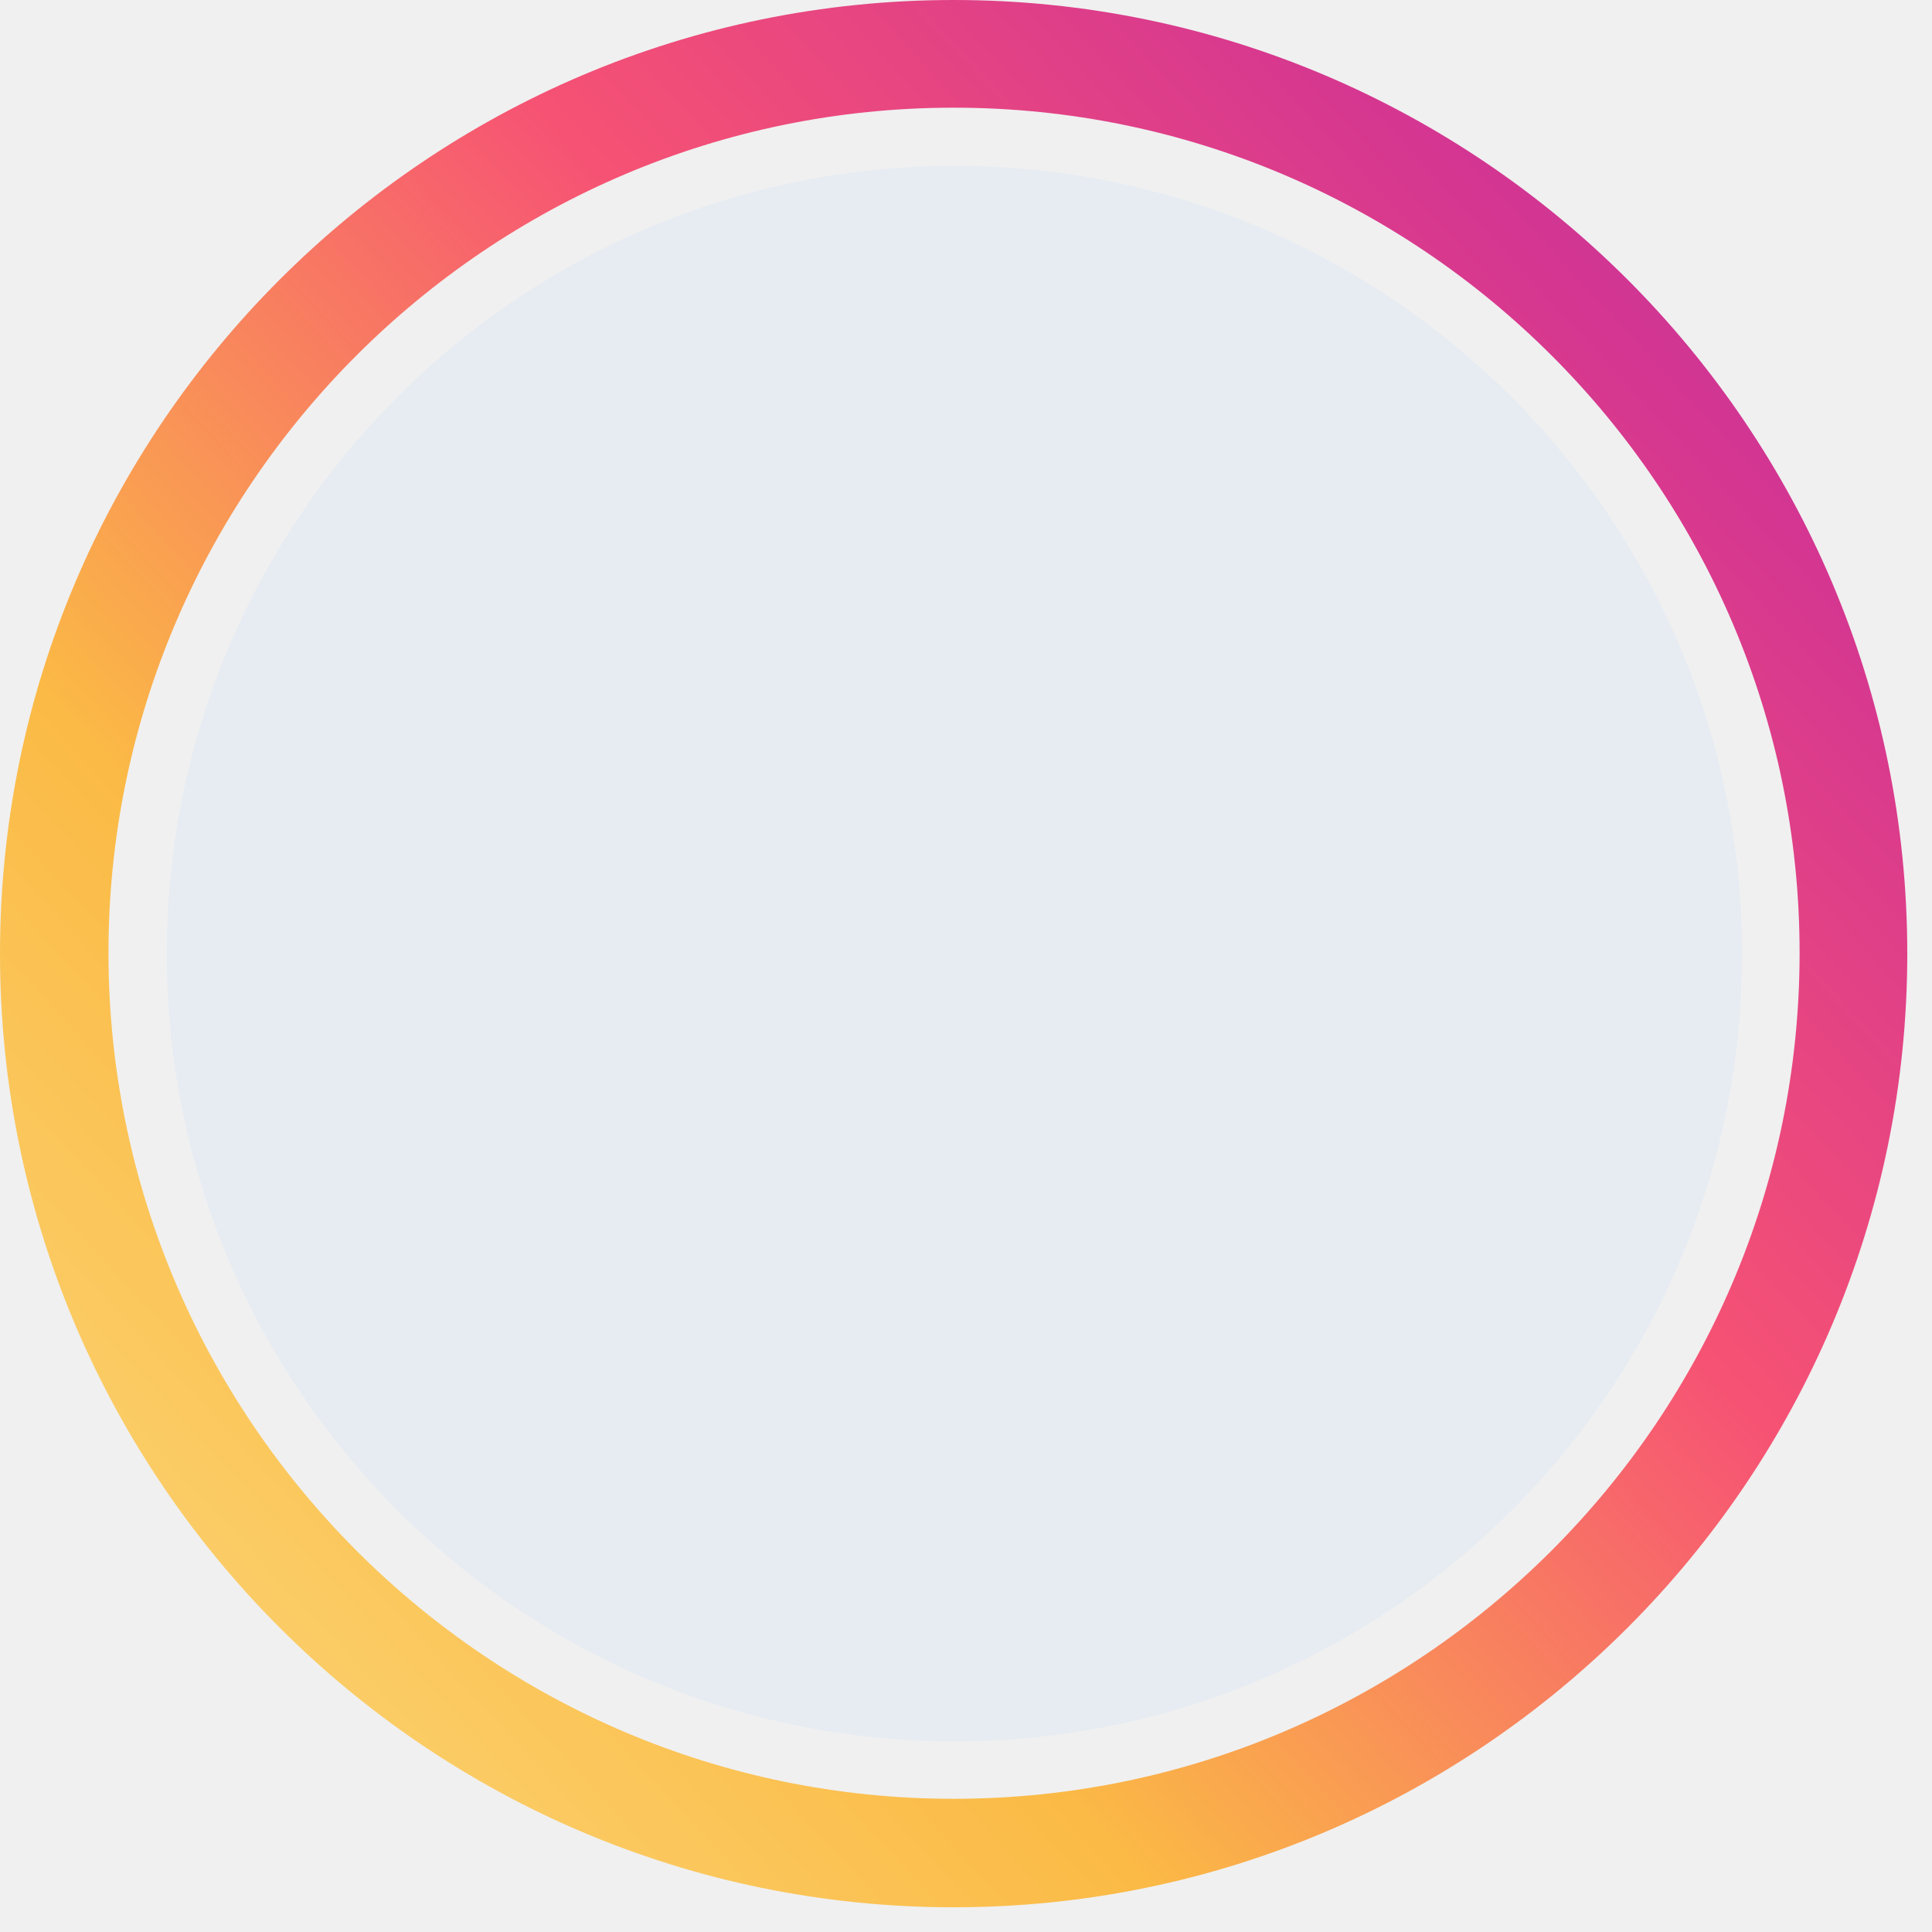
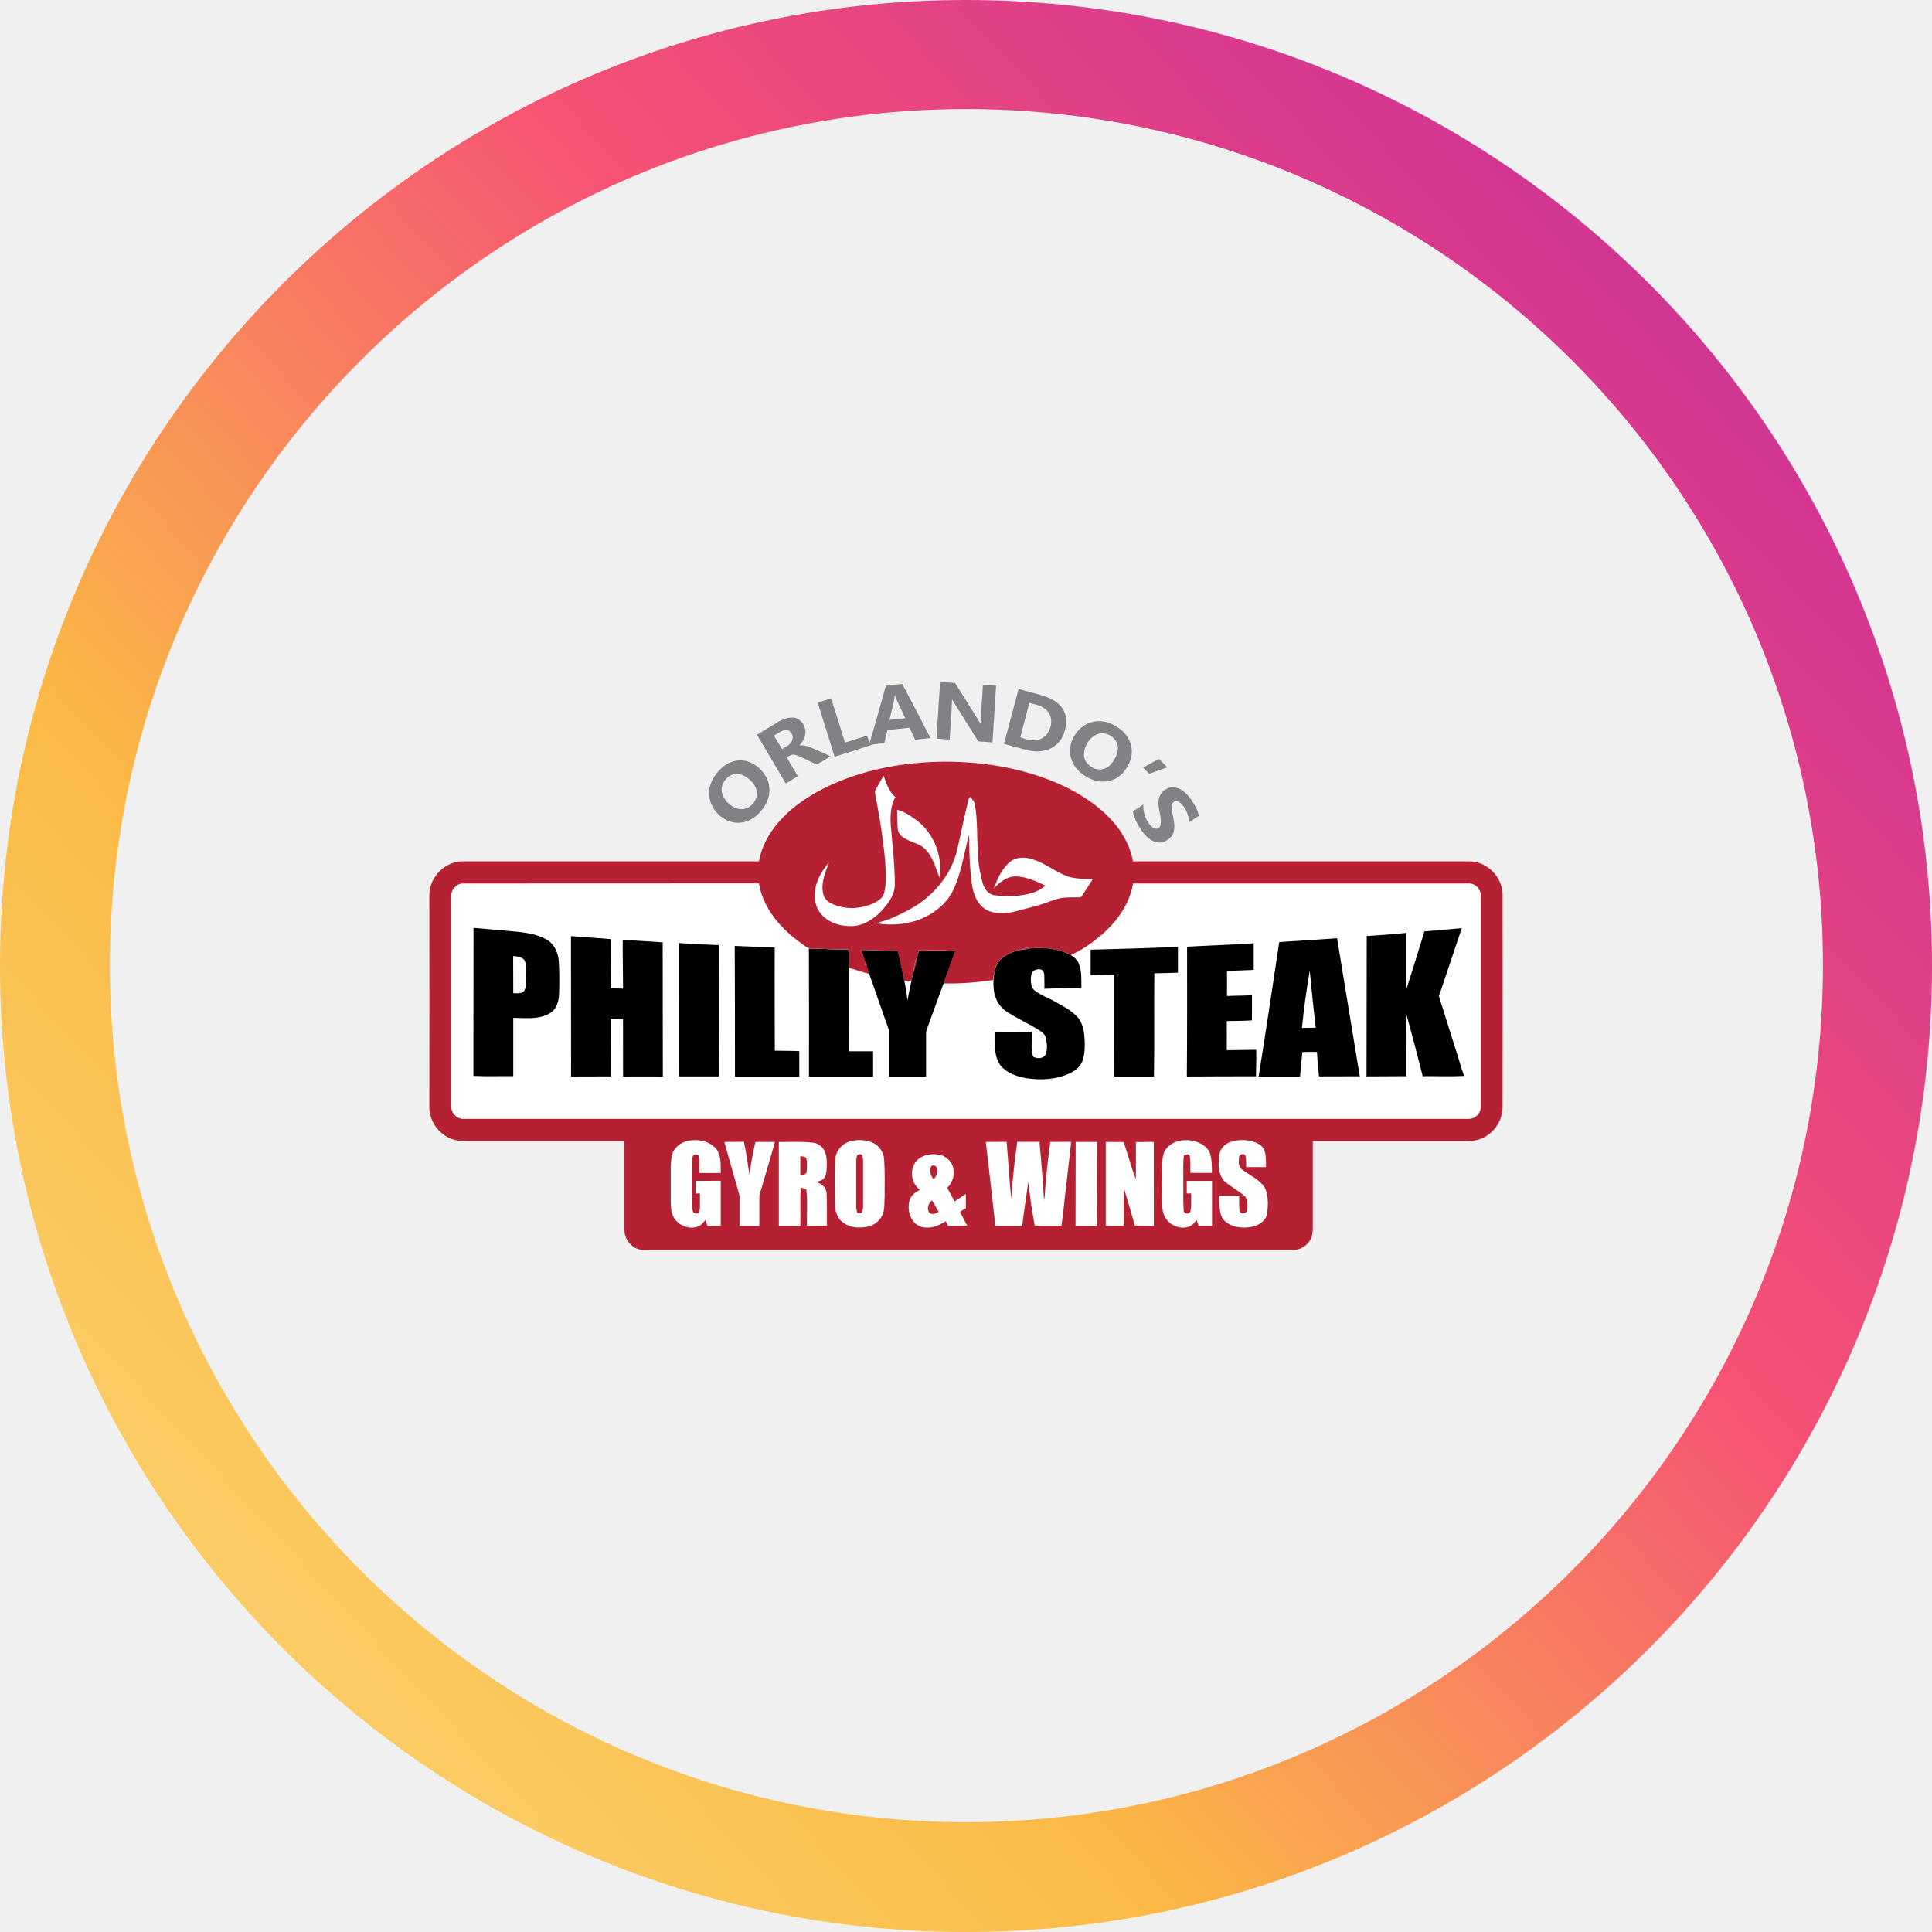
- <svg xmlns="http://www.w3.org/2000/svg" width="34" height="34" viewBox="0 0 34 34" fill="none">
-   <path d="M30.659 16.782C30.659 24.447 24.447 30.645 16.797 30.645C9.146 30.645 2.935 24.433 2.935 16.782C2.935 9.132 9.146 2.92 16.797 2.92C24.447 2.92 30.659 9.132 30.659 16.782Z" fill="#E7ECF2" />
-   <path d="M16.783 33.565C7.522 33.565 0 26.029 0 16.783C0 7.537 7.522 0 16.783 0C26.043 0 33.565 7.537 33.565 16.783C33.565 26.029 26.043 33.565 16.783 33.565ZM16.783 1.895C8.577 1.895 1.909 8.577 1.909 16.768C1.909 24.96 8.577 31.656 16.783 31.656C24.989 31.656 31.67 24.974 31.67 16.768C31.67 8.562 24.989 1.895 16.783 1.895Z" fill="url(#paint0_linear_85_242)" />
+ <svg xmlns="http://www.w3.org/2000/svg" width="36" height="36" viewBox="0 0 36 36" fill="none">
+   <path d="M18 36C8.068 36 0 27.917 0 18C0 8.083 8.068 0 18 0C27.932 0 36 8.083 36 18C36 27.917 27.932 36 18 36ZM18 2.032C9.199 2.032 2.048 9.199 2.048 17.985C2.048 26.771 9.199 33.953 18 33.953C26.801 33.953 33.968 26.786 33.968 17.985C33.968 9.183 26.801 2.032 18 2.032Z" fill="url(#paint0_linear_107_2221)" />
+   <rect x="8.335" y="16.292" width="19.333" height="4.583" fill="white" />
+   <path d="M16.303 14.74C16.355 14.643 16.407 14.549 16.466 14.457C16.517 14.6 16.567 14.752 16.683 14.854C16.563 15.07 16.591 15.328 16.615 15.564C16.638 15.815 16.662 16.064 16.671 16.315C16.674 16.413 16.686 16.515 16.655 16.612C16.615 16.759 16.515 16.875 16.416 16.985C16.269 17.134 16.075 17.257 15.86 17.259C15.718 17.259 15.571 17.233 15.448 17.157C15.308 17.08 15.204 16.934 15.187 16.773C15.152 16.512 15.28 16.261 15.447 16.071C15.379 16.257 15.291 16.456 15.339 16.657C15.357 16.738 15.417 16.799 15.488 16.834C15.746 16.962 16.065 16.947 16.317 16.812C16.383 16.777 16.451 16.729 16.471 16.654C16.525 16.457 16.504 16.252 16.494 16.052C16.463 15.72 16.418 15.391 16.357 15.064C16.343 14.956 16.309 14.85 16.303 14.74Z" fill="white" />
+   <path d="M18.047 14.899C18.054 14.882 18.061 14.864 18.071 14.847C18.119 14.886 18.158 14.936 18.165 14.999C18.215 15.278 18.199 15.563 18.218 15.843C18.22 16.054 18.256 16.264 18.313 16.468C18.343 16.568 18.417 16.668 18.528 16.68C18.765 16.706 19.011 16.706 19.24 16.634C19.328 16.608 19.409 16.561 19.479 16.501C19.309 16.421 19.134 16.338 18.944 16.329C18.772 16.32 18.622 16.434 18.514 16.559C18.584 16.378 18.663 16.189 18.814 16.061C18.914 15.971 19.061 15.966 19.186 15.996C19.451 16.057 19.66 16.25 19.915 16.336C20.06 16.377 20.214 16.378 20.363 16.375C20.299 16.478 20.23 16.577 20.168 16.68C20.155 16.696 20.145 16.722 20.121 16.719C20 16.719 19.878 16.715 19.759 16.735C19.62 16.761 19.496 16.827 19.361 16.863C19.257 16.894 19.153 16.922 19.049 16.947C18.94 16.971 18.833 17.012 18.72 17.013C18.578 17.019 18.424 17.005 18.313 16.906C18.197 16.808 18.14 16.657 18.114 16.51C18.075 16.248 18.061 15.985 18.059 15.72C18.059 15.666 18.059 15.61 18.052 15.557C17.96 15.906 17.913 16.273 17.751 16.601C17.642 16.826 17.438 16.991 17.218 17.096C16.942 17.222 16.631 17.248 16.333 17.205C16.416 17.169 16.506 17.154 16.587 17.119C16.825 17.015 17.06 16.901 17.259 16.733C17.527 16.508 17.74 16.205 17.827 15.859C17.905 15.54 17.967 15.217 18.047 14.899Z" fill="white" />
+   <path d="M16.717 15.087C16.858 15.126 16.98 15.208 17.093 15.296C17.405 15.542 17.569 15.961 17.503 16.355C17.436 16.177 17.384 15.982 17.252 15.836C17.131 15.701 16.93 15.696 16.795 15.58C16.757 15.545 16.729 15.499 16.726 15.447C16.717 15.328 16.716 15.208 16.717 15.087Z" fill="white" />
+   <path d="M16.852 18.273C16.896 18.275 16.953 18.308 16.987 18.269C16.96 18.392 16.939 18.515 16.913 18.638C16.897 18.517 16.878 18.394 16.852 18.273Z" fill="white" />
+   <path d="M12.813 21.26C12.985 21.222 13.182 21.25 13.317 21.373C13.445 21.495 13.428 21.688 13.43 21.852C13.296 21.853 13.165 21.852 13.032 21.852C13.03 21.744 13.04 21.636 13.016 21.529C12.995 21.508 12.964 21.504 12.938 21.508C12.895 21.53 12.905 21.588 12.9 21.631C12.898 21.888 12.9 22.145 12.9 22.402C12.9 22.459 12.898 22.516 12.912 22.571C12.923 22.609 12.969 22.616 13.002 22.602C13.037 22.576 13.039 22.529 13.042 22.488C13.044 22.404 13.042 22.318 13.042 22.234C13.016 22.234 12.99 22.234 12.962 22.234C12.962 22.155 12.962 22.078 12.962 21.999C13.118 21.997 13.274 21.999 13.43 21.997C13.43 22.278 13.43 22.557 13.43 22.837C13.347 22.837 13.264 22.837 13.181 22.837C13.168 22.801 13.156 22.764 13.144 22.727C13.106 22.773 13.07 22.823 13.013 22.846C12.831 22.92 12.601 22.816 12.531 22.63C12.498 22.546 12.5 22.455 12.498 22.366C12.498 22.155 12.497 21.945 12.498 21.734C12.504 21.641 12.504 21.543 12.542 21.457C12.597 21.359 12.699 21.281 12.813 21.26Z" fill="white" />
+   <path d="M15.888 21.257C16.034 21.227 16.193 21.245 16.319 21.327C16.407 21.394 16.468 21.501 16.473 21.613C16.487 21.841 16.482 22.071 16.482 22.299C16.475 22.408 16.487 22.522 16.447 22.627C16.399 22.748 16.285 22.837 16.158 22.86C16.009 22.89 15.841 22.878 15.713 22.787C15.608 22.715 15.559 22.581 15.559 22.457C15.55 22.171 15.547 21.885 15.563 21.601C15.575 21.425 15.72 21.281 15.888 21.257ZM15.968 21.545C15.954 21.583 15.956 21.625 15.954 21.667C15.954 21.938 15.954 22.206 15.954 22.476C15.954 22.522 15.963 22.566 15.975 22.608C16.004 22.606 16.042 22.622 16.063 22.594C16.082 22.539 16.082 22.48 16.082 22.423C16.082 22.16 16.082 21.897 16.082 21.634C16.078 21.594 16.084 21.543 16.049 21.513C16.02 21.506 15.973 21.506 15.968 21.545Z" fill="white" />
+   <path d="M21.748 21.387C21.876 21.243 22.089 21.22 22.267 21.264C22.382 21.296 22.496 21.364 22.544 21.476C22.588 21.597 22.584 21.727 22.586 21.853C22.453 21.853 22.319 21.853 22.184 21.853C22.183 21.752 22.189 21.648 22.174 21.546C22.162 21.494 22.098 21.508 22.065 21.527C22.041 21.685 22.056 21.843 22.053 22.001C22.056 22.181 22.046 22.364 22.06 22.544C22.053 22.62 22.169 22.636 22.186 22.564C22.207 22.457 22.195 22.346 22.198 22.238C22.17 22.238 22.143 22.238 22.117 22.236C22.117 22.159 22.117 22.08 22.117 22.002C22.274 22.002 22.43 22.002 22.588 22.002C22.586 22.281 22.588 22.562 22.588 22.841C22.505 22.841 22.42 22.841 22.337 22.841C22.325 22.804 22.312 22.767 22.3 22.732C22.262 22.779 22.222 22.83 22.163 22.853C21.985 22.918 21.769 22.822 21.696 22.646C21.651 22.55 21.66 22.439 21.656 22.334C21.656 22.116 21.653 21.901 21.66 21.683C21.662 21.58 21.668 21.464 21.748 21.387Z" fill="white" />
+   <path d="M22.913 21.285C23.053 21.231 23.211 21.232 23.353 21.273C23.431 21.301 23.514 21.339 23.552 21.416C23.597 21.52 23.59 21.637 23.59 21.748C23.467 21.748 23.342 21.748 23.22 21.748C23.218 21.68 23.225 21.61 23.209 21.543C23.195 21.481 23.095 21.504 23.088 21.562C23.076 21.641 23.072 21.741 23.145 21.794C23.289 21.897 23.46 21.973 23.564 22.123C23.637 22.267 23.631 22.439 23.614 22.595C23.604 22.718 23.5 22.804 23.393 22.841C23.259 22.885 23.114 22.885 22.981 22.845C22.889 22.811 22.795 22.755 22.759 22.659C22.716 22.538 22.723 22.408 22.721 22.281C22.844 22.281 22.968 22.28 23.091 22.281C23.091 22.374 23.086 22.467 23.098 22.56C23.11 22.63 23.218 22.627 23.235 22.56C23.252 22.478 23.254 22.38 23.211 22.306C23.09 22.187 22.929 22.118 22.806 22.001C22.692 21.867 22.697 21.676 22.723 21.513C22.736 21.408 22.818 21.322 22.913 21.285Z" fill="white" />
+   <path d="M13.497 21.278C13.618 21.276 13.74 21.278 13.863 21.276C13.908 21.481 13.935 21.688 13.968 21.895C13.987 21.687 14.032 21.481 14.077 21.278C14.198 21.278 14.32 21.278 14.441 21.278C14.363 21.569 14.273 21.855 14.19 22.145C14.174 22.202 14.148 22.257 14.152 22.318C14.152 22.494 14.152 22.669 14.152 22.845C14.029 22.845 13.904 22.845 13.781 22.845C13.781 22.669 13.781 22.492 13.781 22.316C13.783 22.269 13.766 22.224 13.754 22.178C13.665 21.878 13.58 21.578 13.497 21.278Z" fill="white" />
+   <path d="M14.512 21.278C14.725 21.281 14.939 21.267 15.151 21.294C15.244 21.304 15.329 21.366 15.367 21.453C15.402 21.53 15.405 21.618 15.409 21.703C15.407 21.783 15.405 21.867 15.369 21.941C15.334 22.002 15.258 22.009 15.197 22.027C15.298 22.046 15.395 22.12 15.403 22.229C15.414 22.432 15.409 22.637 15.41 22.843C15.286 22.843 15.161 22.843 15.038 22.843C15.033 22.616 15.052 22.39 15.026 22.166C14.991 22.15 14.957 22.139 14.92 22.131C14.91 22.367 14.919 22.606 14.915 22.845C14.782 22.845 14.647 22.845 14.514 22.845C14.512 22.322 14.512 21.799 14.512 21.278ZM14.913 21.543C14.913 21.66 14.913 21.778 14.913 21.895C14.955 21.888 15.014 21.894 15.028 21.843C15.038 21.762 15.043 21.678 15.028 21.597C15.019 21.545 14.953 21.55 14.913 21.543Z" fill="white" />
+   <path d="M18.369 21.278C18.499 21.278 18.628 21.278 18.757 21.278C18.786 21.631 18.808 21.985 18.843 22.339C18.866 21.985 18.907 21.631 18.954 21.278C19.092 21.278 19.231 21.28 19.369 21.278C19.404 21.643 19.432 22.008 19.454 22.373C19.475 22.262 19.472 22.15 19.485 22.039C19.506 21.785 19.537 21.532 19.57 21.28C19.7 21.276 19.83 21.28 19.96 21.278C19.927 21.595 19.889 21.911 19.852 22.227C19.826 22.432 19.811 22.639 19.778 22.843C19.612 22.845 19.446 22.845 19.281 22.843C19.231 22.571 19.189 22.295 19.162 22.02C19.122 22.295 19.087 22.571 19.046 22.845C18.88 22.845 18.713 22.846 18.547 22.845C18.49 22.32 18.429 21.799 18.369 21.278Z" fill="white" />
+   <path d="M20.041 22.843C20.043 22.322 20.041 21.799 20.043 21.278C20.176 21.278 20.308 21.278 20.441 21.278C20.445 21.799 20.441 22.322 20.443 22.843C20.309 22.843 20.174 22.843 20.041 22.843Z" fill="white" />
+   <path d="M20.604 21.278C20.716 21.278 20.827 21.278 20.94 21.278C21.017 21.508 21.08 21.745 21.166 21.973C21.17 21.741 21.166 21.509 21.168 21.278C21.279 21.278 21.39 21.28 21.5 21.276C21.502 21.799 21.5 22.32 21.502 22.841C21.384 22.841 21.267 22.843 21.149 22.839C21.083 22.604 21.014 22.369 20.943 22.134C20.94 22.369 20.943 22.604 20.941 22.841C20.829 22.841 20.716 22.841 20.605 22.841C20.604 22.322 20.604 21.799 20.604 21.278Z" fill="white" />
+   <path d="M17.06 21.653C17.157 21.525 17.33 21.49 17.481 21.513C17.626 21.529 17.758 21.657 17.768 21.808C17.784 21.929 17.733 22.052 17.65 22.136C17.695 22.218 17.742 22.302 17.787 22.387C17.858 22.341 17.927 22.295 17.997 22.248C17.997 22.336 17.997 22.423 17.997 22.511C17.96 22.534 17.924 22.558 17.889 22.581C17.934 22.667 17.978 22.755 18.024 22.841C17.905 22.845 17.785 22.843 17.666 22.843C17.652 22.813 17.638 22.785 17.624 22.755C17.484 22.846 17.308 22.913 17.143 22.852C16.968 22.779 16.902 22.56 16.944 22.385C16.963 22.281 17.055 22.213 17.143 22.171C16.984 22.059 16.944 21.811 17.06 21.653ZM17.356 21.729C17.299 21.797 17.34 21.901 17.389 21.964C17.394 21.964 17.406 21.96 17.412 21.96C17.448 21.908 17.477 21.839 17.463 21.774C17.455 21.729 17.394 21.699 17.356 21.729ZM17.316 22.595C17.366 22.645 17.439 22.611 17.489 22.581C17.45 22.509 17.405 22.439 17.365 22.366C17.299 22.418 17.263 22.522 17.316 22.595Z" fill="white" />
+   <path d="M17.517 12.709C17.611 12.716 17.704 12.721 17.797 12.726C17.959 12.98 18.114 13.236 18.275 13.491C18.275 13.247 18.305 13.005 18.315 12.761C18.396 12.766 18.48 12.772 18.561 12.777C18.54 13.13 18.516 13.482 18.494 13.833C18.405 13.828 18.317 13.821 18.229 13.815C18.066 13.554 17.901 13.294 17.74 13.033C17.733 13.282 17.709 13.531 17.697 13.78C17.614 13.775 17.533 13.77 17.45 13.763C17.472 13.412 17.496 13.059 17.517 12.709Z" fill="#818285" />
+   <path d="M16.506 12.779C16.608 12.768 16.71 12.756 16.812 12.744C16.991 13.079 17.164 13.415 17.337 13.752C17.244 13.763 17.148 13.773 17.053 13.784C17.018 13.708 16.982 13.635 16.948 13.559C16.811 13.573 16.674 13.589 16.535 13.605C16.515 13.686 16.497 13.766 16.478 13.847C16.406 13.856 16.331 13.861 16.259 13.873C16.025 13.952 15.789 14.029 15.55 14.101C15.45 13.764 15.341 13.43 15.237 13.093C15.32 13.066 15.403 13.04 15.486 13.012C15.575 13.286 15.661 13.561 15.744 13.836C15.885 13.798 16.02 13.745 16.16 13.708C16.172 13.756 16.186 13.803 16.201 13.849C16.312 13.493 16.404 13.135 16.506 12.779ZM16.674 12.951C16.655 13.108 16.607 13.261 16.574 13.415C16.672 13.403 16.769 13.394 16.868 13.382C16.804 13.236 16.724 13.1 16.674 12.951Z" fill="#818285" />
+   <path d="M18.98 12.838C19.131 12.88 19.281 12.919 19.432 12.963C19.575 13.008 19.724 13.082 19.807 13.214C19.899 13.365 19.875 13.561 19.804 13.715C19.735 13.87 19.582 13.973 19.418 13.994C19.257 14.021 19.101 13.968 18.947 13.926C18.867 13.905 18.788 13.882 18.708 13.861C18.796 13.519 18.892 13.18 18.98 12.838ZM19.013 13.74C19.117 13.777 19.229 13.812 19.338 13.787C19.562 13.742 19.671 13.417 19.515 13.247C19.43 13.151 19.298 13.128 19.181 13.096C19.127 13.31 19.065 13.524 19.013 13.74Z" fill="#818285" />
+   <path d="M14.481 13.463C14.569 13.41 14.668 13.366 14.771 13.37C14.917 13.375 15.023 13.53 15.007 13.67C15 13.754 14.951 13.828 14.896 13.889C14.967 13.884 15.038 13.896 15.104 13.926C15.227 13.98 15.351 14.033 15.473 14.091C15.389 14.145 15.306 14.201 15.218 14.243C15.083 14.191 14.958 14.11 14.82 14.066C14.761 14.045 14.709 14.084 14.662 14.112C14.726 14.231 14.797 14.345 14.867 14.463C14.792 14.508 14.718 14.556 14.642 14.6C14.465 14.296 14.283 13.994 14.105 13.691C14.231 13.615 14.356 13.537 14.481 13.463ZM14.422 13.707C14.472 13.791 14.521 13.877 14.574 13.959C14.642 13.912 14.732 13.879 14.761 13.794C14.796 13.715 14.74 13.607 14.652 13.601C14.564 13.603 14.495 13.666 14.422 13.707Z" fill="#818285" />
+   <path d="M20.37 13.449C20.51 13.417 20.657 13.454 20.78 13.524C20.874 13.577 20.96 13.649 21.016 13.743C21.095 13.872 21.113 14.037 21.059 14.178C20.998 14.338 20.881 14.484 20.716 14.538C20.576 14.587 20.419 14.566 20.289 14.498C20.147 14.428 20.02 14.312 19.967 14.158C19.859 13.864 20.07 13.51 20.37 13.449ZM20.457 13.677C20.309 13.728 20.214 13.884 20.197 14.037C20.183 14.222 20.38 14.375 20.555 14.331C20.638 14.312 20.701 14.249 20.747 14.18C20.796 14.107 20.832 14.019 20.831 13.929C20.824 13.752 20.621 13.621 20.457 13.677Z" fill="#818285" />
+   <path d="M21.301 14.308C21.395 14.247 21.497 14.198 21.592 14.14C21.646 14.191 21.698 14.245 21.75 14.298C21.637 14.338 21.525 14.377 21.414 14.419C21.376 14.38 21.34 14.343 21.301 14.308Z" fill="#818285" />
+   <path d="M13.684 14.182C13.927 14.119 14.174 14.278 14.285 14.493C14.365 14.649 14.351 14.843 14.264 14.994C14.171 15.159 14.013 15.3 13.823 15.326C13.506 15.378 13.193 15.077 13.215 14.756C13.219 14.635 13.269 14.521 13.341 14.428C13.425 14.312 13.542 14.214 13.684 14.182ZM13.653 14.431C13.565 14.461 13.497 14.535 13.463 14.621C13.425 14.715 13.454 14.826 13.515 14.905C13.586 14.994 13.684 15.07 13.802 15.079C13.963 15.087 14.108 14.935 14.105 14.773C14.096 14.645 14.003 14.543 13.902 14.477C13.83 14.429 13.738 14.407 13.653 14.431Z" fill="#818285" />
+   <path d="M21.589 14.914C21.601 14.764 21.753 14.645 21.899 14.673C22.009 14.693 22.098 14.773 22.165 14.859C22.243 14.961 22.307 15.075 22.343 15.198C22.283 15.24 22.222 15.278 22.162 15.319C22.146 15.194 22.101 15.068 22.013 14.977C21.977 14.942 21.918 14.907 21.871 14.942C21.824 14.975 21.835 15.04 21.836 15.091C21.852 15.221 21.902 15.35 21.874 15.484C21.852 15.596 21.748 15.677 21.641 15.698C21.521 15.715 21.412 15.642 21.336 15.556C21.229 15.431 21.144 15.284 21.108 15.122C21.172 15.075 21.239 15.035 21.305 14.989C21.296 15.128 21.341 15.268 21.43 15.373C21.461 15.408 21.502 15.443 21.552 15.443C21.601 15.436 21.63 15.386 21.63 15.338C21.639 15.193 21.57 15.057 21.589 14.914Z" fill="#818285" />
+   <path d="M15.348 14.691C16.042 14.343 16.823 14.2 17.593 14.193C18.374 14.191 19.165 14.329 19.875 14.673C20.206 14.84 20.519 15.052 20.761 15.336C20.934 15.54 21.064 15.784 21.111 16.05C23.204 16.052 25.297 16.05 27.39 16.05C27.712 16.056 27.997 16.343 27.999 16.67C28.001 17.913 27.999 19.159 27.999 20.404C27.994 20.527 28.011 20.653 27.98 20.774C27.932 20.98 27.774 21.157 27.577 21.225C27.49 21.259 27.395 21.266 27.303 21.264C26.356 21.264 25.409 21.264 24.462 21.264C24.462 21.802 24.462 22.339 24.462 22.878C24.462 22.951 24.454 23.029 24.419 23.094C24.359 23.211 24.232 23.292 24.101 23.292C20.067 23.292 16.034 23.292 12.002 23.292C11.803 23.295 11.629 23.113 11.636 22.911C11.636 22.362 11.636 21.813 11.636 21.262C10.684 21.262 9.734 21.262 8.782 21.262C8.662 21.262 8.539 21.267 8.425 21.225C8.169 21.136 7.985 20.873 8.001 20.597C8.003 19.294 8.001 17.989 8.001 16.685C7.994 16.354 8.283 16.056 8.609 16.05C10.454 16.05 12.299 16.05 14.143 16.05C14.198 15.738 14.368 15.457 14.586 15.236C14.804 15.007 15.071 14.835 15.348 14.691ZM16.303 14.74C16.307 14.849 16.343 14.956 16.357 15.063C16.418 15.389 16.463 15.719 16.494 16.05C16.504 16.25 16.525 16.456 16.471 16.652C16.449 16.727 16.381 16.775 16.317 16.81C16.065 16.945 15.748 16.961 15.488 16.833C15.417 16.798 15.355 16.736 15.339 16.655C15.291 16.452 15.379 16.256 15.447 16.07C15.28 16.259 15.152 16.512 15.187 16.771C15.204 16.933 15.308 17.078 15.448 17.155C15.571 17.231 15.718 17.256 15.86 17.257C16.075 17.257 16.269 17.134 16.416 16.984C16.515 16.873 16.615 16.757 16.655 16.61C16.684 16.513 16.674 16.412 16.671 16.313C16.662 16.063 16.638 15.812 16.615 15.563C16.591 15.326 16.565 15.07 16.683 14.852C16.565 14.75 16.515 14.598 16.466 14.456C16.407 14.549 16.355 14.645 16.303 14.74ZM18.047 14.899C17.967 15.217 17.905 15.54 17.829 15.861C17.742 16.205 17.529 16.51 17.261 16.735C17.062 16.903 16.825 17.017 16.589 17.12C16.506 17.155 16.416 17.169 16.335 17.206C16.631 17.252 16.942 17.224 17.219 17.098C17.439 16.992 17.642 16.827 17.753 16.603C17.913 16.277 17.962 15.91 18.054 15.559C18.061 15.614 18.061 15.668 18.061 15.722C18.062 15.985 18.076 16.25 18.116 16.512C18.142 16.659 18.199 16.81 18.315 16.908C18.426 17.006 18.582 17.02 18.722 17.015C18.834 17.013 18.942 16.975 19.051 16.948C19.155 16.922 19.26 16.896 19.363 16.864C19.497 16.829 19.624 16.762 19.761 16.736C19.88 16.717 20.001 16.72 20.122 16.72C20.147 16.724 20.155 16.696 20.169 16.682C20.232 16.578 20.302 16.48 20.365 16.377C20.214 16.38 20.062 16.378 19.916 16.338C19.662 16.252 19.453 16.059 19.188 15.998C19.063 15.968 18.918 15.975 18.816 16.063C18.665 16.191 18.585 16.378 18.516 16.561C18.623 16.436 18.774 16.322 18.945 16.331C19.136 16.34 19.311 16.422 19.48 16.503C19.411 16.562 19.33 16.61 19.241 16.636C19.011 16.708 18.765 16.708 18.53 16.682C18.421 16.668 18.346 16.57 18.315 16.47C18.258 16.266 18.222 16.057 18.22 15.845C18.201 15.564 18.218 15.278 18.166 15.001C18.158 14.938 18.119 14.887 18.073 14.849C18.061 14.863 18.054 14.88 18.047 14.899ZM16.717 15.087C16.717 15.208 16.717 15.328 16.728 15.447C16.731 15.499 16.761 15.545 16.797 15.58C16.932 15.696 17.133 15.701 17.254 15.836C17.386 15.982 17.438 16.177 17.505 16.355C17.571 15.961 17.405 15.54 17.095 15.296C16.979 15.208 16.856 15.126 16.717 15.087ZM8.409 16.685C8.409 17.994 8.409 19.304 8.409 20.613C8.401 20.739 8.519 20.857 8.643 20.848C14.882 20.848 21.12 20.848 27.359 20.848C27.483 20.857 27.601 20.741 27.592 20.615C27.592 19.31 27.592 18.006 27.592 16.701C27.601 16.58 27.497 16.459 27.374 16.463C25.287 16.463 23.199 16.463 21.113 16.463C21.049 16.847 20.81 17.178 20.521 17.424C20.348 17.57 20.159 17.705 19.953 17.797C19.809 17.719 19.648 17.682 19.485 17.668C19.395 17.633 19.29 17.64 19.198 17.668L19.181 17.673C19.157 17.654 19.091 17.648 19.087 17.687C18.945 17.698 18.807 17.754 18.691 17.834C18.596 17.901 18.545 18.012 18.525 18.124C18.514 18.168 18.511 18.213 18.507 18.261C18.201 18.306 17.891 18.333 17.581 18.324C17.652 18.122 17.725 17.92 17.801 17.72C17.756 17.72 17.713 17.719 17.668 17.719C17.604 17.696 17.536 17.708 17.47 17.706C17.349 17.71 17.228 17.692 17.107 17.703C17.107 17.717 17.108 17.745 17.11 17.761C17.103 17.785 17.096 17.812 17.09 17.836C17.044 17.92 17.025 18.02 17.022 18.115C17.008 18.166 16.996 18.218 16.984 18.269C16.949 18.308 16.892 18.275 16.849 18.273C16.809 18.087 16.767 17.901 16.726 17.715C16.499 17.717 16.274 17.703 16.049 17.701C16.077 17.776 16.098 17.855 16.129 17.931C16.103 17.95 16.122 18.012 16.156 17.997C16.167 18.04 16.181 18.082 16.193 18.122L16.189 18.145C16.066 18.11 15.944 18.073 15.821 18.033C15.815 17.919 15.821 17.805 15.817 17.692C15.698 17.687 15.578 17.685 15.459 17.691C15.414 17.683 15.37 17.682 15.325 17.682C15.242 17.673 15.159 17.678 15.078 17.669C15.036 17.657 15.003 17.629 14.969 17.605C14.797 17.485 14.635 17.348 14.498 17.187C14.32 16.982 14.186 16.731 14.141 16.461C12.303 16.463 10.464 16.461 8.624 16.463C8.51 16.461 8.408 16.57 8.409 16.685ZM12.813 21.26C12.699 21.283 12.599 21.359 12.542 21.462C12.504 21.548 12.505 21.646 12.498 21.739C12.497 21.95 12.497 22.16 12.498 22.371C12.502 22.46 12.498 22.552 12.531 22.636C12.601 22.822 12.831 22.925 13.013 22.852C13.07 22.83 13.106 22.778 13.144 22.732C13.156 22.769 13.168 22.806 13.181 22.843C13.264 22.843 13.347 22.843 13.43 22.843C13.43 22.562 13.43 22.283 13.43 22.002C13.274 22.004 13.118 22.002 12.962 22.004C12.962 22.083 12.962 22.16 12.962 22.239C12.988 22.239 13.014 22.239 13.042 22.239C13.042 22.323 13.044 22.409 13.042 22.494C13.04 22.534 13.037 22.581 13.002 22.608C12.969 22.62 12.924 22.613 12.912 22.576C12.898 22.52 12.9 22.464 12.9 22.408C12.902 22.15 12.9 21.892 12.9 21.636C12.905 21.594 12.895 21.536 12.938 21.513C12.966 21.509 12.997 21.511 13.016 21.534C13.039 21.639 13.028 21.748 13.032 21.857C13.165 21.857 13.296 21.857 13.43 21.857C13.428 21.694 13.445 21.501 13.317 21.378C13.182 21.25 12.985 21.222 12.813 21.26ZM15.888 21.257C15.72 21.281 15.575 21.425 15.564 21.599C15.549 21.883 15.552 22.169 15.561 22.455C15.561 22.58 15.609 22.713 15.715 22.785C15.843 22.878 16.011 22.888 16.16 22.858C16.286 22.836 16.401 22.746 16.449 22.625C16.487 22.52 16.477 22.408 16.484 22.297C16.484 22.069 16.491 21.839 16.475 21.611C16.47 21.499 16.409 21.392 16.321 21.325C16.193 21.246 16.034 21.227 15.888 21.257ZM21.748 21.387C21.668 21.464 21.662 21.581 21.656 21.685C21.649 21.901 21.654 22.118 21.653 22.336C21.656 22.441 21.649 22.55 21.693 22.648C21.767 22.823 21.983 22.922 22.16 22.855C22.219 22.832 22.259 22.781 22.297 22.734C22.309 22.771 22.321 22.806 22.333 22.843C22.416 22.843 22.501 22.843 22.584 22.843C22.584 22.562 22.584 22.283 22.584 22.004C22.427 22.004 22.271 22.004 22.113 22.004C22.113 22.081 22.113 22.16 22.113 22.238C22.141 22.238 22.167 22.238 22.195 22.239C22.191 22.348 22.203 22.459 22.183 22.566C22.165 22.637 22.049 22.622 22.056 22.546C22.042 22.366 22.054 22.183 22.049 22.002C22.053 21.845 22.039 21.685 22.061 21.529C22.096 21.508 22.158 21.495 22.17 21.548C22.186 21.65 22.179 21.752 22.181 21.855C22.314 21.855 22.447 21.855 22.582 21.855C22.581 21.729 22.584 21.599 22.541 21.478C22.491 21.366 22.376 21.296 22.264 21.266C22.089 21.22 21.876 21.243 21.748 21.387ZM22.913 21.285C22.818 21.322 22.736 21.406 22.723 21.513C22.697 21.676 22.693 21.867 22.806 22.001C22.929 22.118 23.09 22.187 23.211 22.306C23.252 22.381 23.252 22.478 23.235 22.56C23.218 22.625 23.11 22.63 23.098 22.56C23.086 22.467 23.091 22.374 23.091 22.281C22.967 22.28 22.844 22.281 22.721 22.281C22.723 22.408 22.714 22.538 22.759 22.659C22.795 22.755 22.891 22.811 22.981 22.845C23.114 22.885 23.261 22.885 23.393 22.841C23.5 22.804 23.604 22.718 23.614 22.595C23.631 22.439 23.637 22.267 23.564 22.123C23.46 21.973 23.289 21.899 23.145 21.794C23.072 21.741 23.078 21.641 23.088 21.562C23.095 21.504 23.195 21.481 23.209 21.543C23.223 21.611 23.218 21.68 23.22 21.748C23.342 21.748 23.467 21.748 23.59 21.748C23.588 21.637 23.597 21.52 23.552 21.416C23.512 21.339 23.431 21.299 23.353 21.273C23.211 21.232 23.053 21.231 22.913 21.285ZM13.497 21.278C13.58 21.578 13.665 21.878 13.752 22.178C13.764 22.224 13.781 22.267 13.78 22.316C13.78 22.492 13.78 22.667 13.78 22.845C13.902 22.845 14.027 22.845 14.15 22.845C14.15 22.669 14.15 22.494 14.15 22.318C14.146 22.257 14.172 22.202 14.188 22.145C14.271 21.855 14.361 21.569 14.439 21.278C14.318 21.28 14.197 21.278 14.075 21.278C14.032 21.481 13.987 21.687 13.966 21.895C13.934 21.688 13.906 21.481 13.861 21.276C13.74 21.278 13.618 21.276 13.497 21.278ZM14.512 21.278C14.512 21.799 14.512 22.322 14.512 22.843C14.645 22.843 14.78 22.843 14.913 22.843C14.917 22.604 14.908 22.367 14.919 22.129C14.955 22.137 14.99 22.148 15.024 22.164C15.052 22.388 15.031 22.616 15.036 22.841C15.161 22.841 15.286 22.841 15.409 22.841C15.407 22.637 15.412 22.432 15.402 22.227C15.393 22.118 15.296 22.044 15.196 22.025C15.256 22.008 15.332 22.001 15.367 21.939C15.403 21.866 15.405 21.781 15.407 21.701C15.405 21.616 15.402 21.529 15.365 21.452C15.327 21.366 15.242 21.302 15.149 21.292C14.939 21.267 14.725 21.281 14.512 21.278ZM18.369 21.278C18.429 21.799 18.49 22.32 18.547 22.843C18.713 22.845 18.88 22.843 19.046 22.843C19.085 22.567 19.12 22.292 19.162 22.018C19.189 22.294 19.231 22.569 19.281 22.841C19.447 22.843 19.613 22.843 19.778 22.841C19.811 22.637 19.826 22.43 19.852 22.225C19.887 21.909 19.927 21.594 19.96 21.276C19.83 21.278 19.7 21.276 19.57 21.278C19.536 21.53 19.506 21.783 19.485 22.038C19.472 22.148 19.475 22.26 19.454 22.371C19.432 22.006 19.404 21.641 19.369 21.276C19.231 21.278 19.092 21.276 18.954 21.276C18.907 21.629 18.866 21.981 18.843 22.337C18.808 21.985 18.788 21.631 18.757 21.276C18.628 21.278 18.499 21.278 18.369 21.278ZM20.041 22.843C20.174 22.845 20.309 22.845 20.443 22.843C20.439 22.322 20.445 21.799 20.441 21.278C20.308 21.28 20.176 21.278 20.043 21.278C20.041 21.799 20.043 22.32 20.041 22.843ZM20.604 21.278C20.604 21.799 20.604 22.322 20.604 22.843C20.716 22.843 20.829 22.843 20.94 22.843C20.941 22.608 20.938 22.373 20.941 22.136C21.012 22.369 21.081 22.604 21.147 22.841C21.265 22.845 21.383 22.843 21.5 22.843C21.499 22.32 21.5 21.799 21.499 21.278C21.388 21.28 21.277 21.278 21.166 21.28C21.165 21.511 21.168 21.743 21.165 21.974C21.078 21.746 21.016 21.511 20.938 21.28C20.827 21.278 20.716 21.278 20.604 21.278ZM17.06 21.653C16.944 21.811 16.984 22.059 17.143 22.171C17.053 22.213 16.963 22.28 16.944 22.385C16.901 22.558 16.968 22.779 17.143 22.852C17.308 22.913 17.484 22.846 17.624 22.755C17.638 22.785 17.652 22.813 17.666 22.843C17.785 22.843 17.905 22.845 18.024 22.841C17.978 22.755 17.933 22.669 17.889 22.581C17.924 22.557 17.96 22.534 17.997 22.511C17.997 22.423 17.997 22.336 17.997 22.248C17.927 22.295 17.856 22.341 17.787 22.387C17.744 22.302 17.697 22.22 17.65 22.136C17.735 22.052 17.785 21.929 17.768 21.808C17.759 21.657 17.628 21.53 17.481 21.513C17.33 21.49 17.157 21.527 17.06 21.653Z" fill="#B52132" />
+   <path d="M15.968 21.545C15.973 21.506 16.02 21.506 16.049 21.511C16.084 21.541 16.078 21.59 16.082 21.632C16.082 21.895 16.082 22.159 16.082 22.422C16.082 22.48 16.082 22.538 16.063 22.592C16.042 22.62 16.004 22.606 15.975 22.606C15.963 22.562 15.954 22.518 15.954 22.474C15.954 22.204 15.954 21.936 15.954 21.666C15.956 21.625 15.954 21.583 15.968 21.545Z" fill="#B52132" />
+   <path d="M14.913 21.543C14.953 21.55 15.017 21.545 15.028 21.597C15.043 21.678 15.038 21.762 15.028 21.843C15.014 21.894 14.955 21.89 14.913 21.895C14.913 21.778 14.913 21.66 14.913 21.543Z" fill="#B52132" />
+   <path d="M17.356 21.729C17.394 21.699 17.453 21.729 17.463 21.774C17.477 21.841 17.448 21.908 17.412 21.96C17.406 21.962 17.394 21.964 17.389 21.964C17.342 21.901 17.299 21.797 17.356 21.729Z" fill="#B52132" />
+   <path d="M17.316 22.595C17.263 22.522 17.299 22.418 17.366 22.366C17.406 22.439 17.45 22.509 17.491 22.581C17.439 22.611 17.366 22.646 17.316 22.595Z" fill="#B52132" />
+   <path d="M8.821 20.048C8.823 19.129 8.821 18.208 8.823 17.289C9.104 17.315 9.382 17.34 9.663 17.364C9.853 17.387 10.052 17.42 10.217 17.527C10.336 17.612 10.4 17.757 10.411 17.903C10.426 18.105 10.423 18.306 10.418 18.508C10.414 18.645 10.378 18.803 10.251 18.876C10.045 19.004 9.793 18.968 9.564 18.966C9.564 19.327 9.564 19.69 9.564 20.052C9.317 20.05 9.069 20.059 8.821 20.048ZM9.562 17.813C9.564 18.045 9.564 18.275 9.564 18.506C9.63 18.506 9.71 18.522 9.763 18.469C9.813 18.394 9.798 18.299 9.801 18.213C9.798 18.119 9.812 18.02 9.787 17.927C9.76 17.831 9.646 17.824 9.562 17.813Z" fill="black" />
+   <path d="M26.542 17.354C26.775 17.34 27.006 17.313 27.239 17.294C27.096 17.717 26.955 18.14 26.812 18.562C26.91 18.883 27.016 19.204 27.115 19.525C27.175 19.697 27.217 19.878 27.282 20.048C27.026 20.062 26.767 20.05 26.51 20.053C26.413 19.671 26.315 19.29 26.209 18.912C26.204 19.292 26.206 19.673 26.206 20.053C25.958 20.055 25.711 20.057 25.463 20.057C25.463 19.185 25.465 18.313 25.467 17.441C25.714 17.427 25.96 17.406 26.207 17.384C26.207 17.733 26.207 18.08 26.207 18.429C26.322 18.069 26.434 17.712 26.542 17.354Z" fill="black" />
+   <path d="M10.639 17.443C10.887 17.464 11.134 17.477 11.382 17.499C11.378 17.805 11.384 18.11 11.382 18.415C11.458 18.415 11.533 18.42 11.609 18.422C11.61 18.119 11.6 17.815 11.604 17.512C11.851 17.529 12.1 17.541 12.348 17.559C12.35 18.392 12.351 19.226 12.351 20.059C12.104 20.059 11.858 20.057 11.61 20.059C11.612 19.701 11.607 19.343 11.609 18.987C11.533 18.987 11.458 18.983 11.382 18.978C11.38 19.338 11.384 19.697 11.384 20.057C11.136 20.059 10.889 20.057 10.641 20.059C10.641 19.185 10.641 18.313 10.639 17.443Z" fill="black" />
+   <path d="M23.837 17.554C24.196 17.529 24.554 17.508 24.914 17.483C25.055 18.341 25.195 19.199 25.337 20.055C25.084 20.057 24.831 20.055 24.578 20.057C24.561 19.906 24.547 19.753 24.54 19.601C24.449 19.599 24.359 19.601 24.267 19.603C24.255 19.755 24.236 19.906 24.224 20.059C23.967 20.059 23.709 20.059 23.453 20.059C23.587 19.224 23.711 18.389 23.837 17.554ZM24.405 18.087C24.346 18.441 24.293 18.796 24.26 19.154C24.345 19.152 24.43 19.15 24.516 19.15C24.476 18.796 24.438 18.441 24.405 18.087Z" fill="black" />
+   <path d="M12.652 20.057C12.654 19.229 12.651 18.401 12.651 17.573C12.898 17.585 13.144 17.603 13.392 17.61C13.392 18.425 13.393 19.241 13.395 20.057C13.148 20.057 12.9 20.057 12.652 20.057Z" fill="black" />
+   <path d="M22.12 17.64C22.534 17.617 22.948 17.605 23.361 17.576C23.361 17.741 23.361 17.906 23.361 18.073C23.195 18.078 23.029 18.087 22.863 18.092C22.865 18.248 22.863 18.404 22.863 18.559C23.019 18.552 23.174 18.555 23.329 18.543C23.329 18.699 23.33 18.855 23.327 19.013C23.171 19.024 23.015 19.022 22.859 19.026C22.861 19.206 22.859 19.389 22.859 19.569C23.043 19.569 23.225 19.562 23.408 19.561C23.412 19.725 23.405 19.89 23.403 20.055C22.974 20.057 22.544 20.055 22.115 20.059C22.122 19.253 22.12 18.447 22.12 17.64Z" fill="black" />
+   <path d="M13.691 17.626C13.939 17.638 14.188 17.645 14.436 17.657C14.432 18.297 14.437 18.938 14.437 19.578C14.59 19.582 14.74 19.578 14.893 19.587C14.893 19.745 14.893 19.903 14.894 20.061C14.495 20.061 14.095 20.061 13.695 20.061C13.695 19.248 13.695 18.436 13.691 17.626Z" fill="black" />
+   <path d="M20.322 17.696C20.863 17.682 21.405 17.668 21.949 17.643C21.949 17.803 21.949 17.964 21.949 18.124C21.802 18.131 21.656 18.133 21.509 18.136C21.502 18.776 21.513 19.418 21.502 20.059C21.255 20.061 21.007 20.059 20.759 20.059C20.759 19.425 20.763 18.792 20.761 18.159C20.614 18.162 20.467 18.164 20.322 18.168C20.322 18.01 20.322 17.852 20.322 17.696Z" fill="black" />
+   <path d="M19.183 17.675L19.2 17.669C19.295 17.666 19.392 17.668 19.487 17.669C19.648 17.683 19.809 17.72 19.955 17.799C20.017 17.833 20.072 17.885 20.1 17.952C20.161 18.098 20.148 18.259 20.15 18.413C19.92 18.417 19.69 18.413 19.461 18.424C19.459 18.341 19.463 18.259 19.459 18.175C19.458 18.134 19.446 18.085 19.404 18.068C19.356 18.052 19.302 18.062 19.26 18.089C19.21 18.131 19.208 18.204 19.208 18.266C19.212 18.336 19.224 18.417 19.285 18.461C19.394 18.547 19.527 18.589 19.646 18.657C19.806 18.747 19.977 18.831 20.098 18.975C20.188 19.097 20.206 19.257 20.212 19.406C20.216 19.529 20.211 19.654 20.169 19.771C20.129 19.88 20.032 19.953 19.93 20.001C19.678 20.118 19.389 20.132 19.117 20.09C18.942 20.057 18.758 19.994 18.642 19.852C18.514 19.671 18.538 19.436 18.535 19.226C18.765 19.227 18.994 19.222 19.224 19.224C19.234 19.378 19.2 19.541 19.252 19.69C19.328 19.731 19.447 19.732 19.487 19.64C19.522 19.541 19.51 19.431 19.484 19.332C19.472 19.273 19.421 19.234 19.373 19.203C19.172 19.075 18.954 18.978 18.753 18.847C18.668 18.79 18.602 18.708 18.563 18.615C18.497 18.462 18.506 18.289 18.526 18.127C18.547 18.015 18.597 17.904 18.692 17.838C18.808 17.755 18.947 17.701 19.089 17.691C19.12 17.689 19.151 17.685 19.183 17.675Z" fill="black" />
+   <path d="M15.073 17.675C15.158 17.678 15.242 17.68 15.327 17.682C15.372 17.682 15.417 17.685 15.46 17.691L15.469 17.692C15.585 17.694 15.699 17.689 15.815 17.696C15.817 18.327 15.817 18.957 15.815 19.589C15.966 19.589 16.118 19.59 16.269 19.589C16.269 19.745 16.269 19.901 16.269 20.059C15.871 20.059 15.473 20.059 15.074 20.059C15.076 19.264 15.074 18.469 15.073 17.675Z" fill="black" />
+   <path d="M16.051 17.703C16.276 17.705 16.503 17.719 16.728 17.717C16.771 17.903 16.811 18.089 16.851 18.275C16.877 18.396 16.896 18.517 16.909 18.64C16.935 18.517 16.956 18.392 16.984 18.271C16.996 18.218 17.008 18.168 17.022 18.117C17.048 18.026 17.072 17.933 17.09 17.838C17.095 17.812 17.102 17.787 17.11 17.762C17.114 17.752 17.119 17.731 17.122 17.722C17.304 17.722 17.486 17.724 17.668 17.72C17.713 17.72 17.756 17.722 17.801 17.722C17.727 17.922 17.652 18.124 17.581 18.326C17.479 18.611 17.373 18.896 17.27 19.18C17.252 19.224 17.256 19.271 17.256 19.317C17.257 19.564 17.256 19.811 17.256 20.059C17.027 20.059 16.797 20.059 16.568 20.059C16.568 19.794 16.568 19.529 16.568 19.264C16.568 19.234 16.568 19.204 16.558 19.178C16.433 18.827 16.312 18.475 16.189 18.124C16.177 18.082 16.163 18.041 16.153 17.999C16.148 17.975 16.137 17.954 16.125 17.933C16.099 17.857 16.078 17.778 16.051 17.703Z" fill="black" />
+   <path d="M19.198 17.669C19.29 17.641 19.395 17.634 19.485 17.669C19.39 17.666 19.293 17.666 19.198 17.669Z" fill="#B52132" />
+   <path d="M19.089 17.687C19.092 17.648 19.158 17.654 19.183 17.673C19.151 17.685 19.12 17.689 19.089 17.687Z" fill="#B52132" />
+   <path d="M17.108 17.703C17.23 17.692 17.351 17.71 17.472 17.706C17.538 17.708 17.605 17.696 17.669 17.719C17.488 17.72 17.306 17.72 17.124 17.72C17.121 17.731 17.116 17.75 17.112 17.761C17.112 17.747 17.11 17.719 17.108 17.703Z" fill="#B52132" />
+   <path d="M17.024 18.115C17.029 18.02 17.046 17.92 17.091 17.836C17.074 17.931 17.051 18.024 17.024 18.115Z" fill="#B52132" />
+   <path d="M16.129 17.931C16.139 17.952 16.151 17.973 16.156 17.997C16.122 18.012 16.103 17.95 16.129 17.931Z" fill="#B52132" />
  <defs>
-     <linearGradient id="paint0_linear_85_242" x1="-1.866" y1="34.064" x2="56.559" y2="-20.074" gradientUnits="userSpaceOnUse">
+     <linearGradient id="paint0_linear_107_2221" x1="-2.002" y1="36.535" x2="60.662" y2="-21.53" gradientUnits="userSpaceOnUse">
      <stop stop-color="#FAE089" />
      <stop offset="0.21" stop-color="#FBBA45" />
      <stop offset="0.38" stop-color="#F65274" />
      <stop offset="0.52" stop-color="#D43691" />
      <stop offset="0.74" stop-color="#8E39CD" />
      <stop offset="1" stop-color="#5B4FE8" />
    </linearGradient>
  </defs>
</svg>
